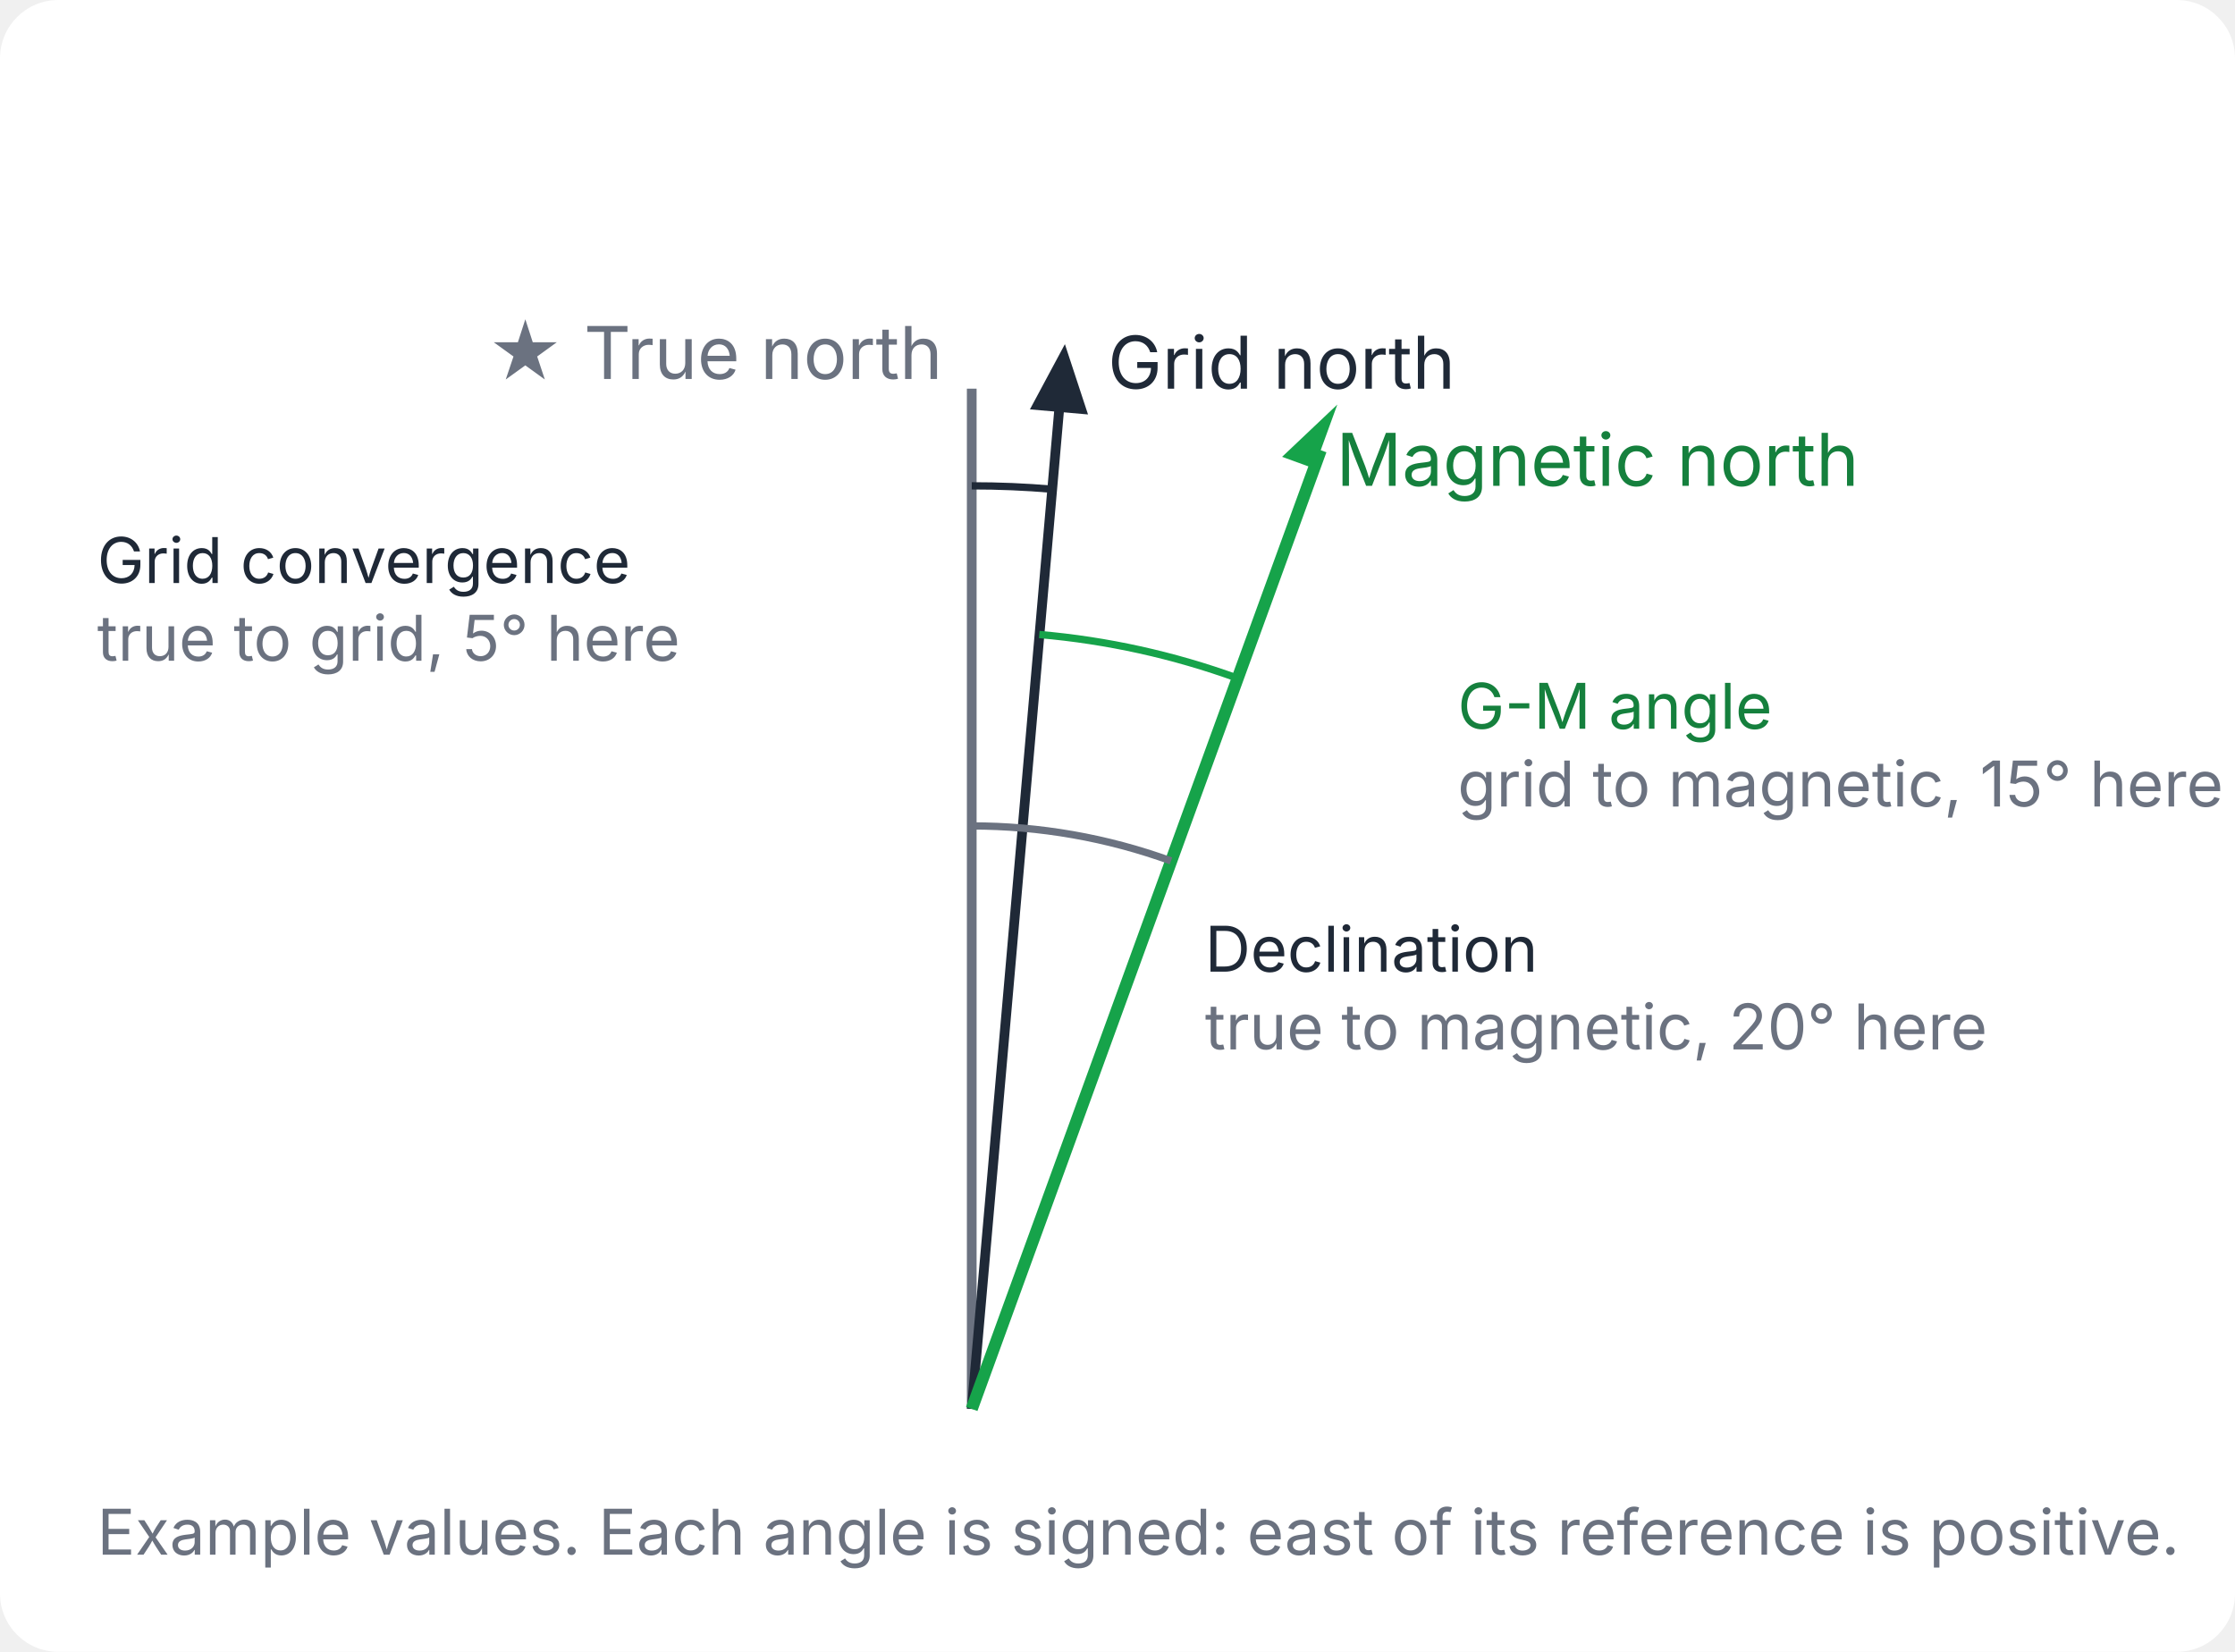
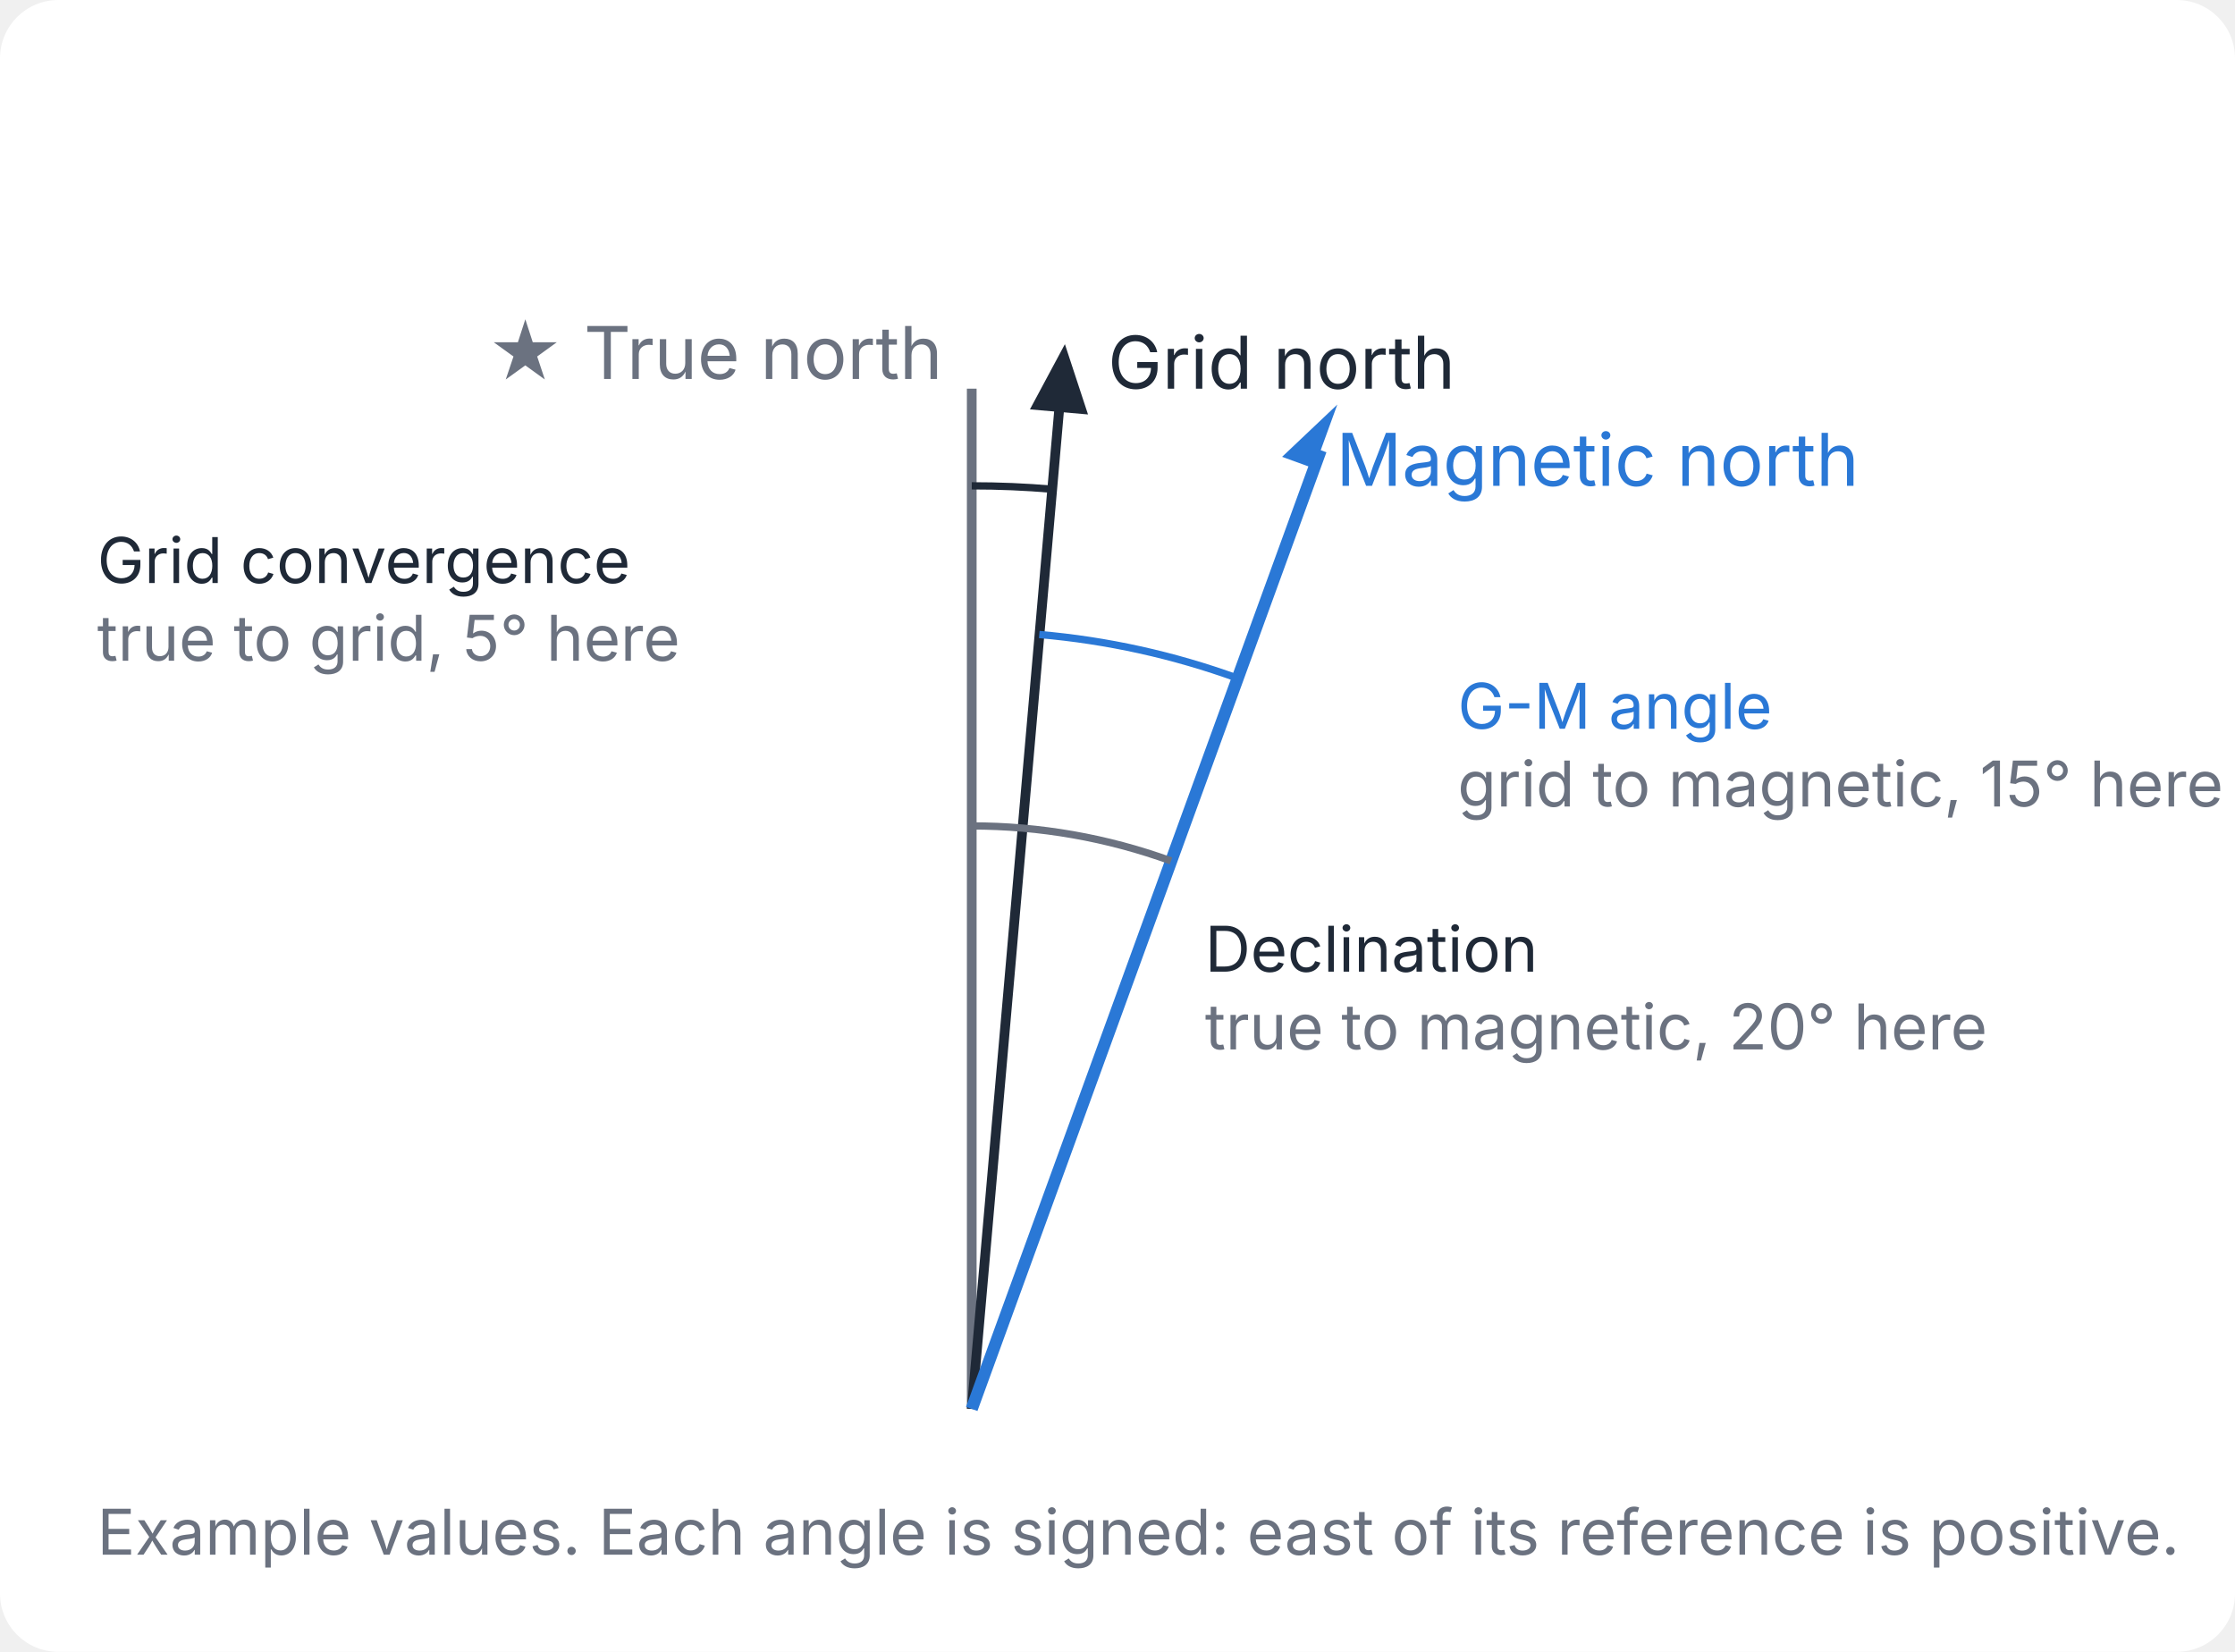
<svg xmlns="http://www.w3.org/2000/svg" viewBox="0 0 460 340" role="img" aria-label="True, grid and magnetic north, and the three angles between them">
  <style>
    text { font-family: system-ui, -apple-system, "Segoe UI", sans-serif; font-size: 15px; fill: #1f2937; }
    .bg { fill: #ffffff; }
    .ink { stroke: #1f2937; fill: none; }
    .fill { fill: #1f2937; }
    .muted { stroke: #6b7280; fill: none; }
    .mutedfill { fill: #6b7280; }
    text.muted { fill: #6b7280; stroke: none; }
-     .accent { stroke: #16a34a; fill: none; }
-     .accentfill { fill: #16a34a; }
-     text.accent { fill: #15803d; stroke: none; }
+     .accent { stroke: #2a78d6; fill: none; }
+     .accentfill { fill: #2a78d6; }
+     text.accent { fill: #2a78d6; stroke: none; }
    .small { font-size: 13px; }
    .band1 { fill: #bfdbfe; } .band2 { fill: #93c5fd; } .band3 { fill: #60a5fa; } .band4 { fill: #3b82f6; } .night { fill: #1e3a8a; }
    .day { fill: #fef9c3; }
    @media (prefers-color-scheme: dark) {
      text { fill: #e5e7eb; }
      .bg { fill: #161b22; }
      .ink { stroke: #e5e7eb; }
      .fill { fill: #e5e7eb; }
-       .muted { stroke: #9ca3af; } .mutedfill { fill: #9ca3af; } text.muted { fill: #9ca3af; }
-       .accent { stroke: #4ade80; } .accentfill { fill: #4ade80; } text.accent { fill: #4ade80; }
+       .muted { stroke: #9aa5b1; } .mutedfill { fill: #9aa5b1; } text.muted { fill: #9aa5b1; }
+       .accent { stroke: #6aa7ee; } .accentfill { fill: #6aa7ee; } text.accent { fill: #6aa7ee; }
      .band1 { fill: #1e3a5f; } .band2 { fill: #1b3354; } .band3 { fill: #172a47; } .band4 { fill: #12213a; } .night { fill: #0b1220; }
      .day { fill: #3b3a1e; }
    }
  </style>
  <rect class="bg" width="460" height="340" rx="12" />
  <line class="muted" x1="200" y1="290" x2="200" y2="80" stroke-width="2" />
  <text class="muted" x="194" y="78" text-anchor="end">★ True north</text>
  <g transform="rotate(5 200 290)">
    <line class="ink" x1="200" y1="290" x2="200" y2="80" stroke-width="2" />
    <path class="fill" d="M200 70 l-6 14 h12 z" />
  </g>
  <text x="228" y="80">Grid north</text>
  <g transform="rotate(20 200 290)">
    <line class="accent" x1="200" y1="290" x2="200" y2="80" stroke-width="2.5" />
    <path class="accentfill" d="M200 70 l-7 14 h7 z" />
  </g>
  <text class="accent" x="275" y="100">Magnetic north</text>
  <path class="ink" d="M200 100 A190 190 0 0 1 216.6 100.7" stroke-width="1.5" />
  <path class="accent" d="M213.9 130.6 A160 160 0 0 1 254.7 139.6" stroke-width="1.5" />
  <path class="muted" d="M200 170 A120 120 0 0 1 241.0 177.2" stroke-width="1.5" />
  <text x="20" y="120" class="small">Grid convergence</text>
  <text x="20" y="136" class="small muted">true to grid, 5° here</text>
  <text x="300" y="150" class="small accent">G-M angle</text>
  <text x="300" y="166" class="small muted">grid to magnetic, 15° here</text>
  <text x="248" y="200" class="small">Declination</text>
  <text x="248" y="216" class="small muted">true to magnetic, 20° here</text>
  <text class="muted small" x="20" y="320">Example values. Each angle is signed: east of its reference is positive.</text>
</svg>
